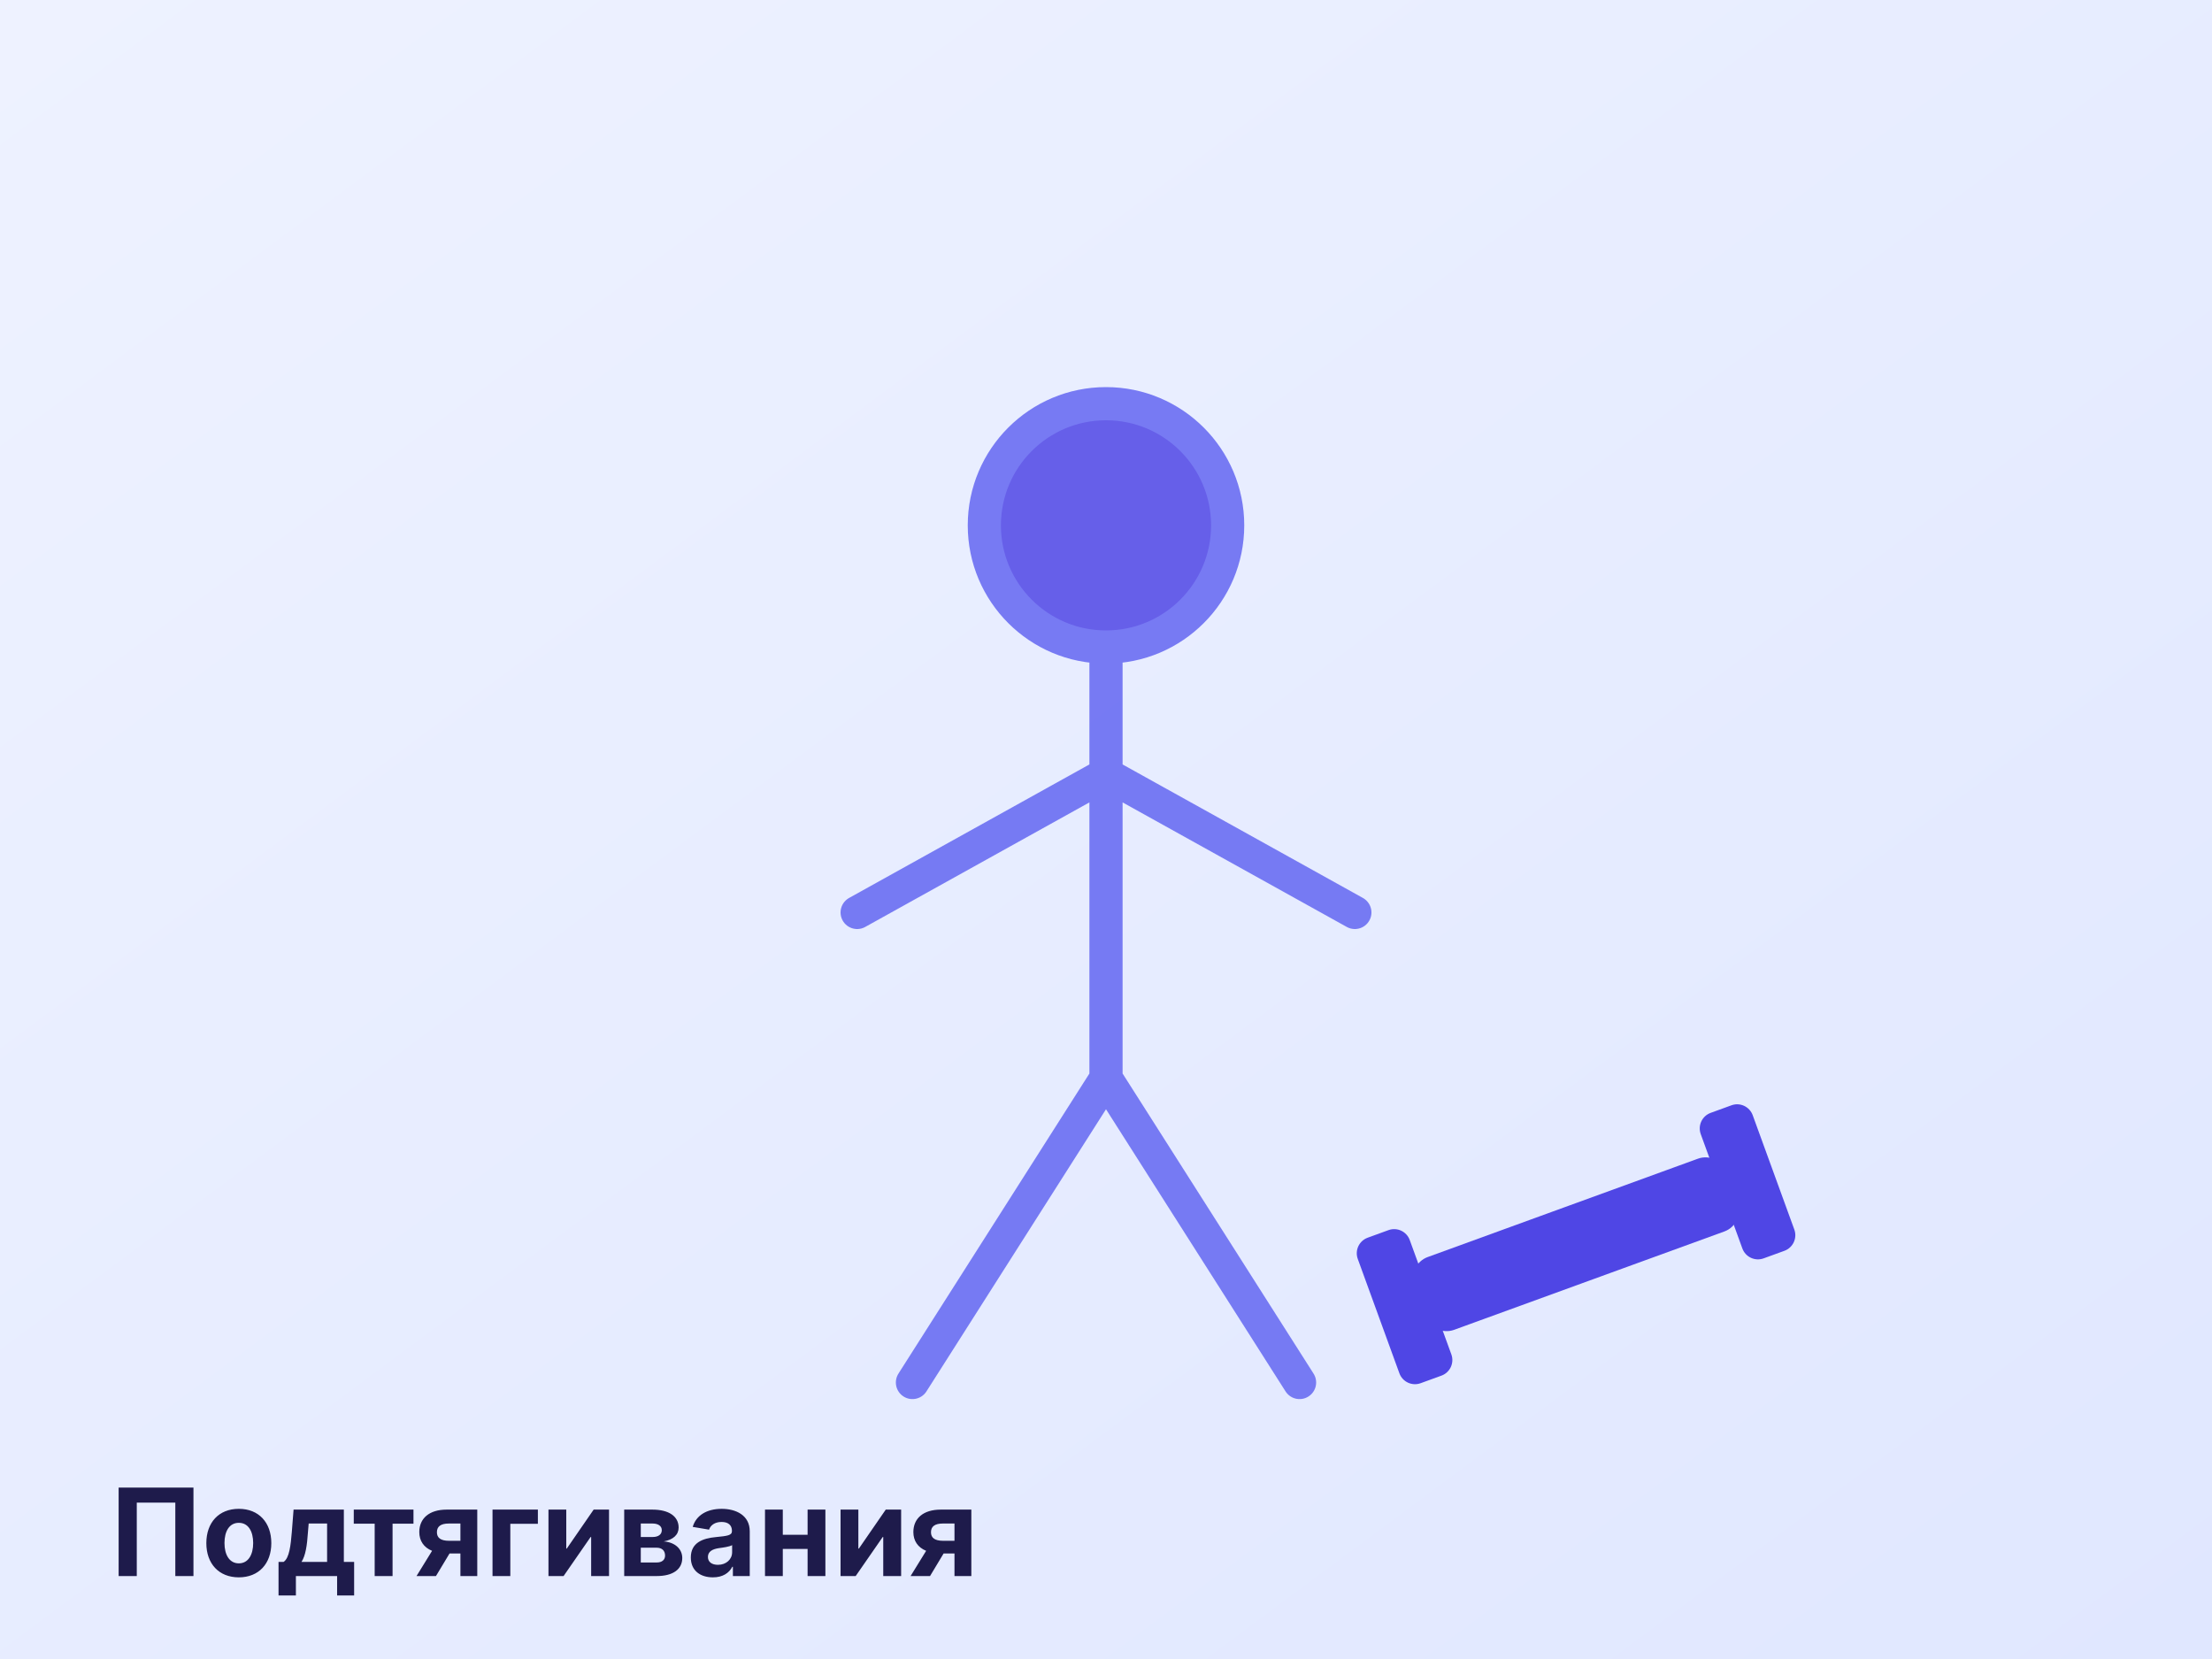
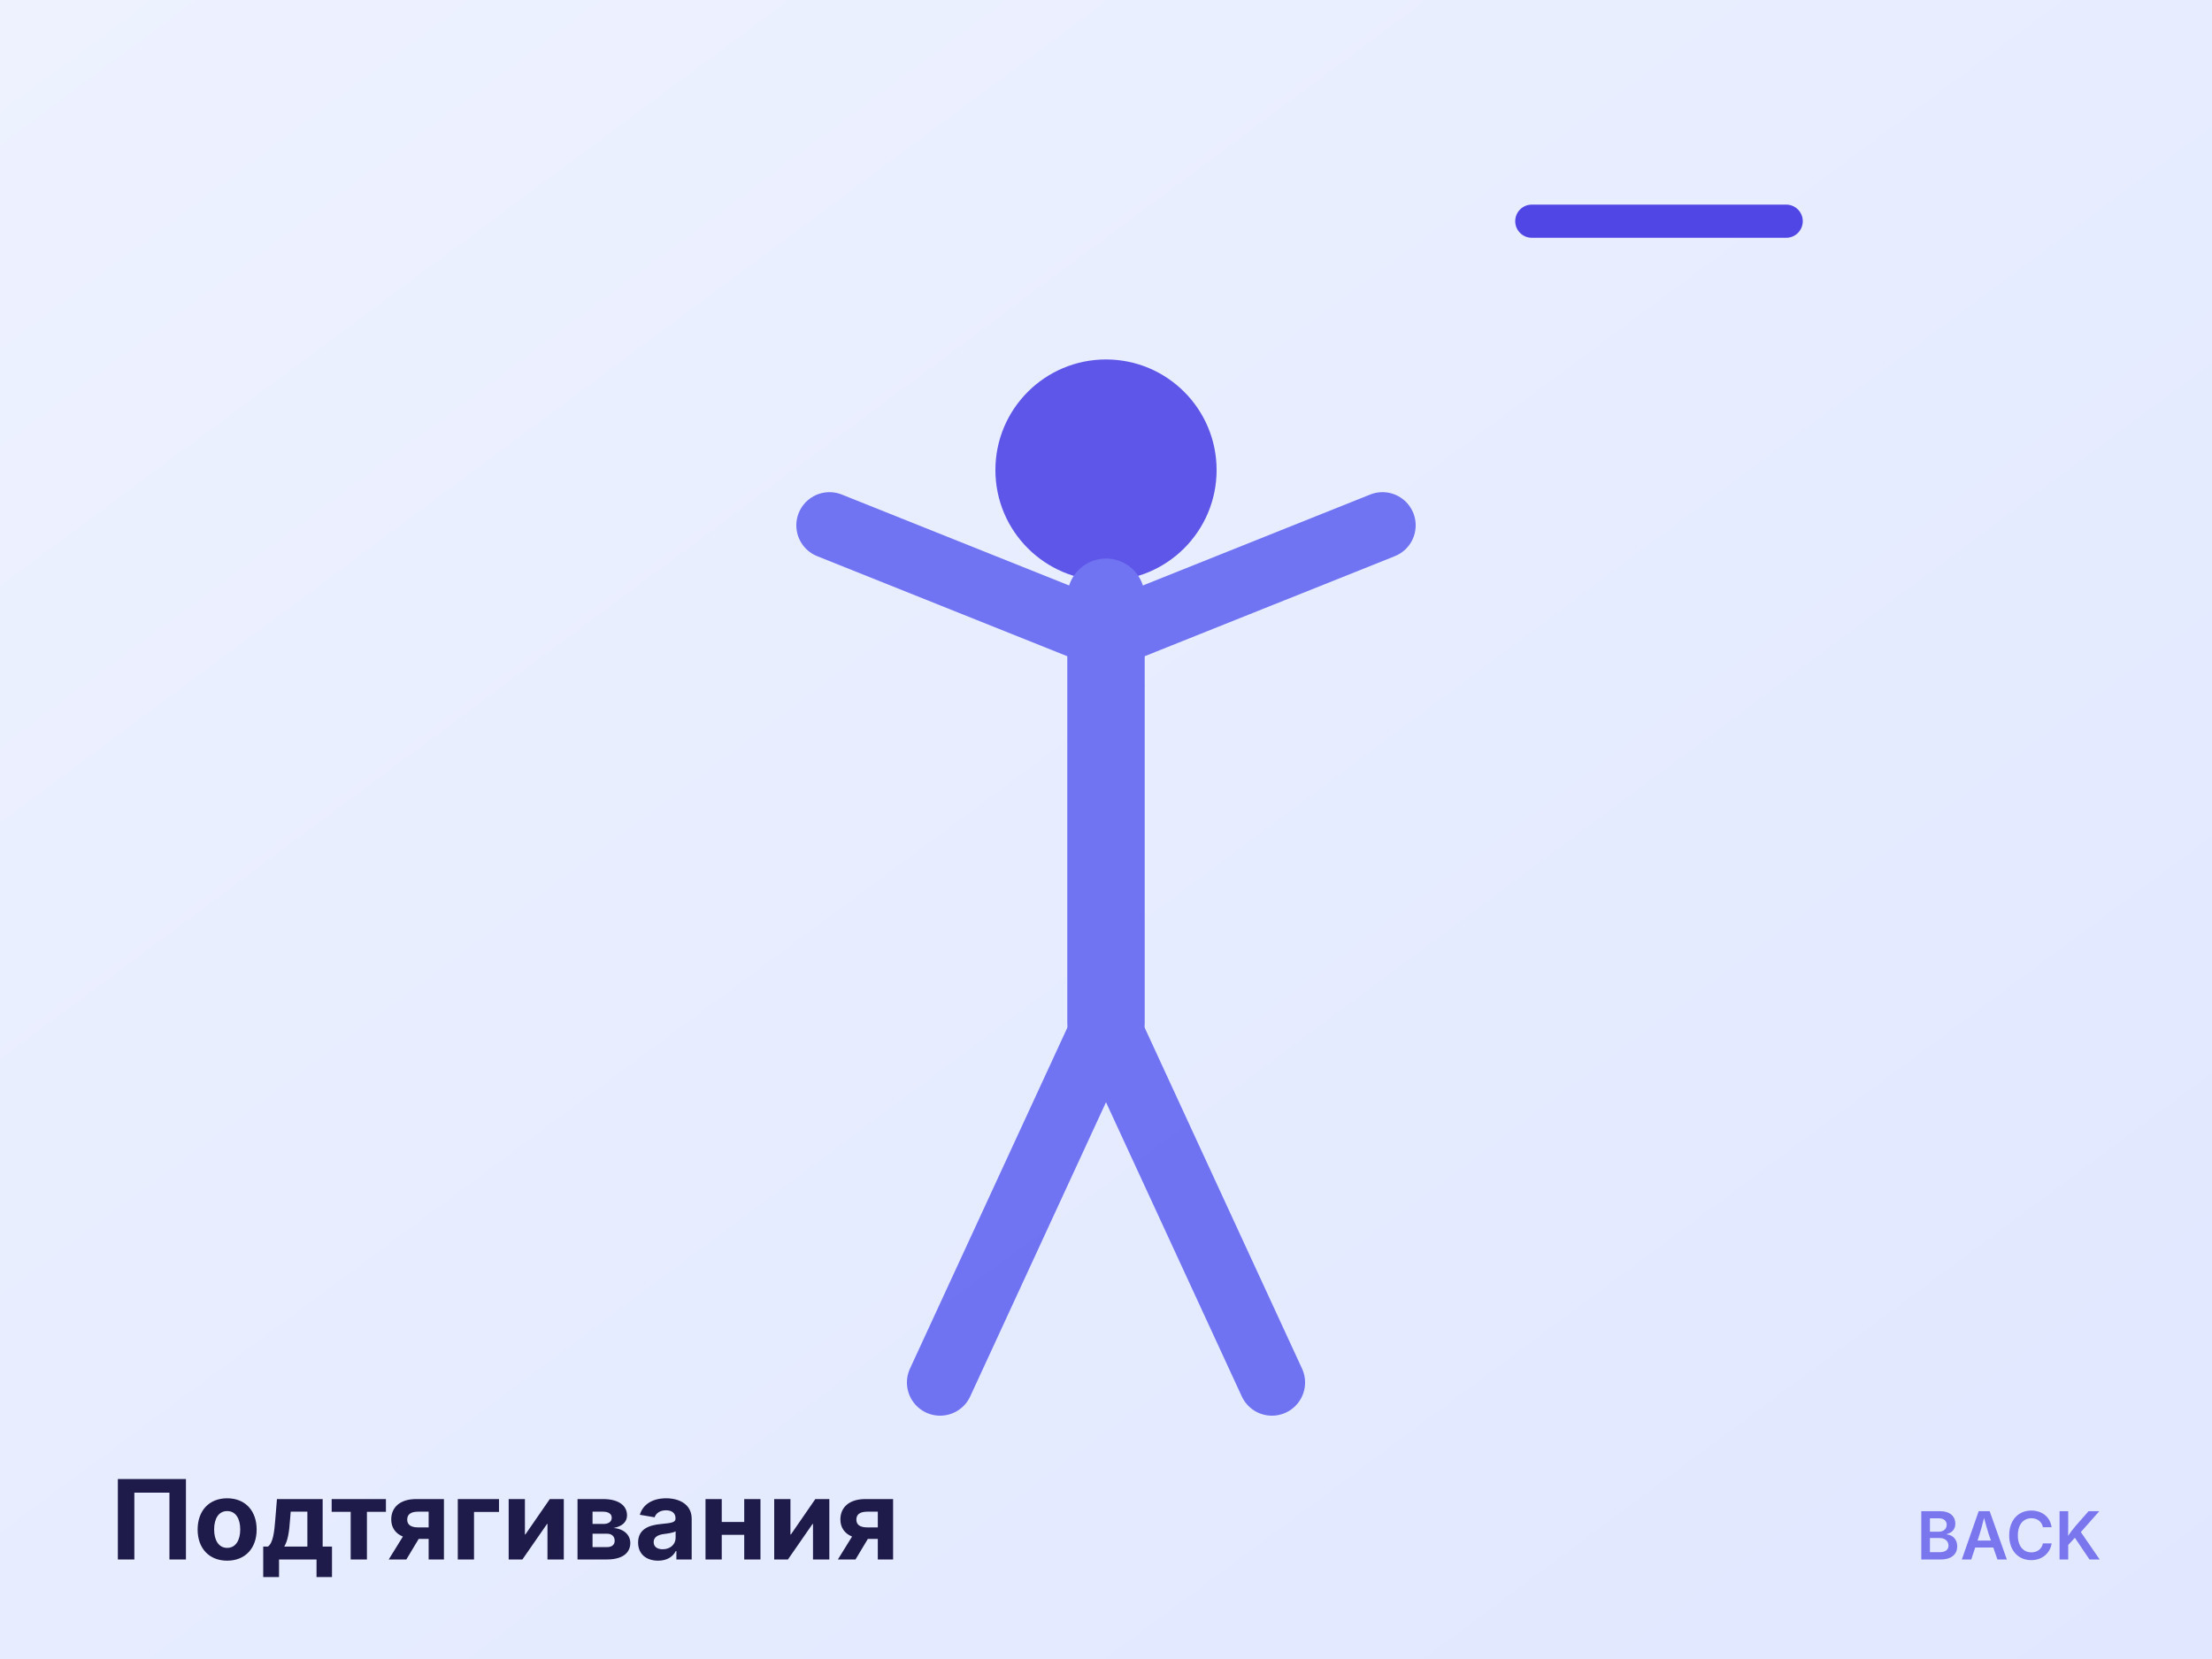
<svg xmlns="http://www.w3.org/2000/svg" viewBox="0 0 400 300" width="400" height="300" role="img" aria-label="Подтягивания">
  <defs>
-     <linearGradient id="g" x1="0" y1="0" x2="1" y2="1">
+     <linearGradient id="bg-pull_ups" x1="0" y1="0" x2="1" y2="1">
      <stop offset="0" stop-color="#eef2ff" />
      <stop offset="1" stop-color="#e0e7ff" />
    </linearGradient>
  </defs>
-   <rect width="400" height="300" fill="url(#g)" />
-   <g fill="none" stroke="#6366f1" stroke-width="6" stroke-linecap="round" stroke-linejoin="round" opacity="0.85">
-     <circle cx="200" cy="95" r="22" fill="#4f46e5" />
-     <path d="M200 120 L200 195 M200 140 L155 165 M200 140 L245 165 M200 195 L165 250 M200 195 L235 250" />
+   <rect width="400" height="300" fill="url(#bg-pull_ups)" />
+   <g opacity="0.9">
+     <circle cx="200" cy="85" r="20" fill="#4f46e5" />
+     <path d="M200 108 L200 185" stroke="#6366f1" stroke-width="14" stroke-linecap="round" />
+     <path d="M200 115 L150 95 M200 115 L250 95 M200 185 L170 250 M200 185 L230 250" stroke="#6366f1" stroke-width="12" stroke-linecap="round" fill="none" />
  </g>
-   <g transform="translate(285,225) rotate(-20)" fill="#4f46e5">
-     <rect x="-30" y="-7" width="60" height="14" rx="4" />
-     <rect x="-38" y="-14" width="10" height="28" rx="3" />
-     <rect x="28" y="-14" width="10" height="28" rx="3" />
+   <g transform="translate(300,40)" fill="#4f46e5">
+     <rect x="-26" y="-3" width="52" height="6" rx="3" />
  </g>
-   <text x="20" y="285" font-family="Inter, system-ui, sans-serif" font-size="22" font-weight="700" fill="#1e1b4b">Подтягивания</text>
+   <text x="20" y="282" font-family="Inter, system-ui, sans-serif" font-size="20" font-weight="700" fill="#1e1b4b">Подтягивания</text>
+   <text x="380" y="282" text-anchor="end" font-family="Inter, system-ui, sans-serif" font-size="12" font-weight="600" fill="#4f46e5" opacity="0.7">BACK</text>
</svg>
